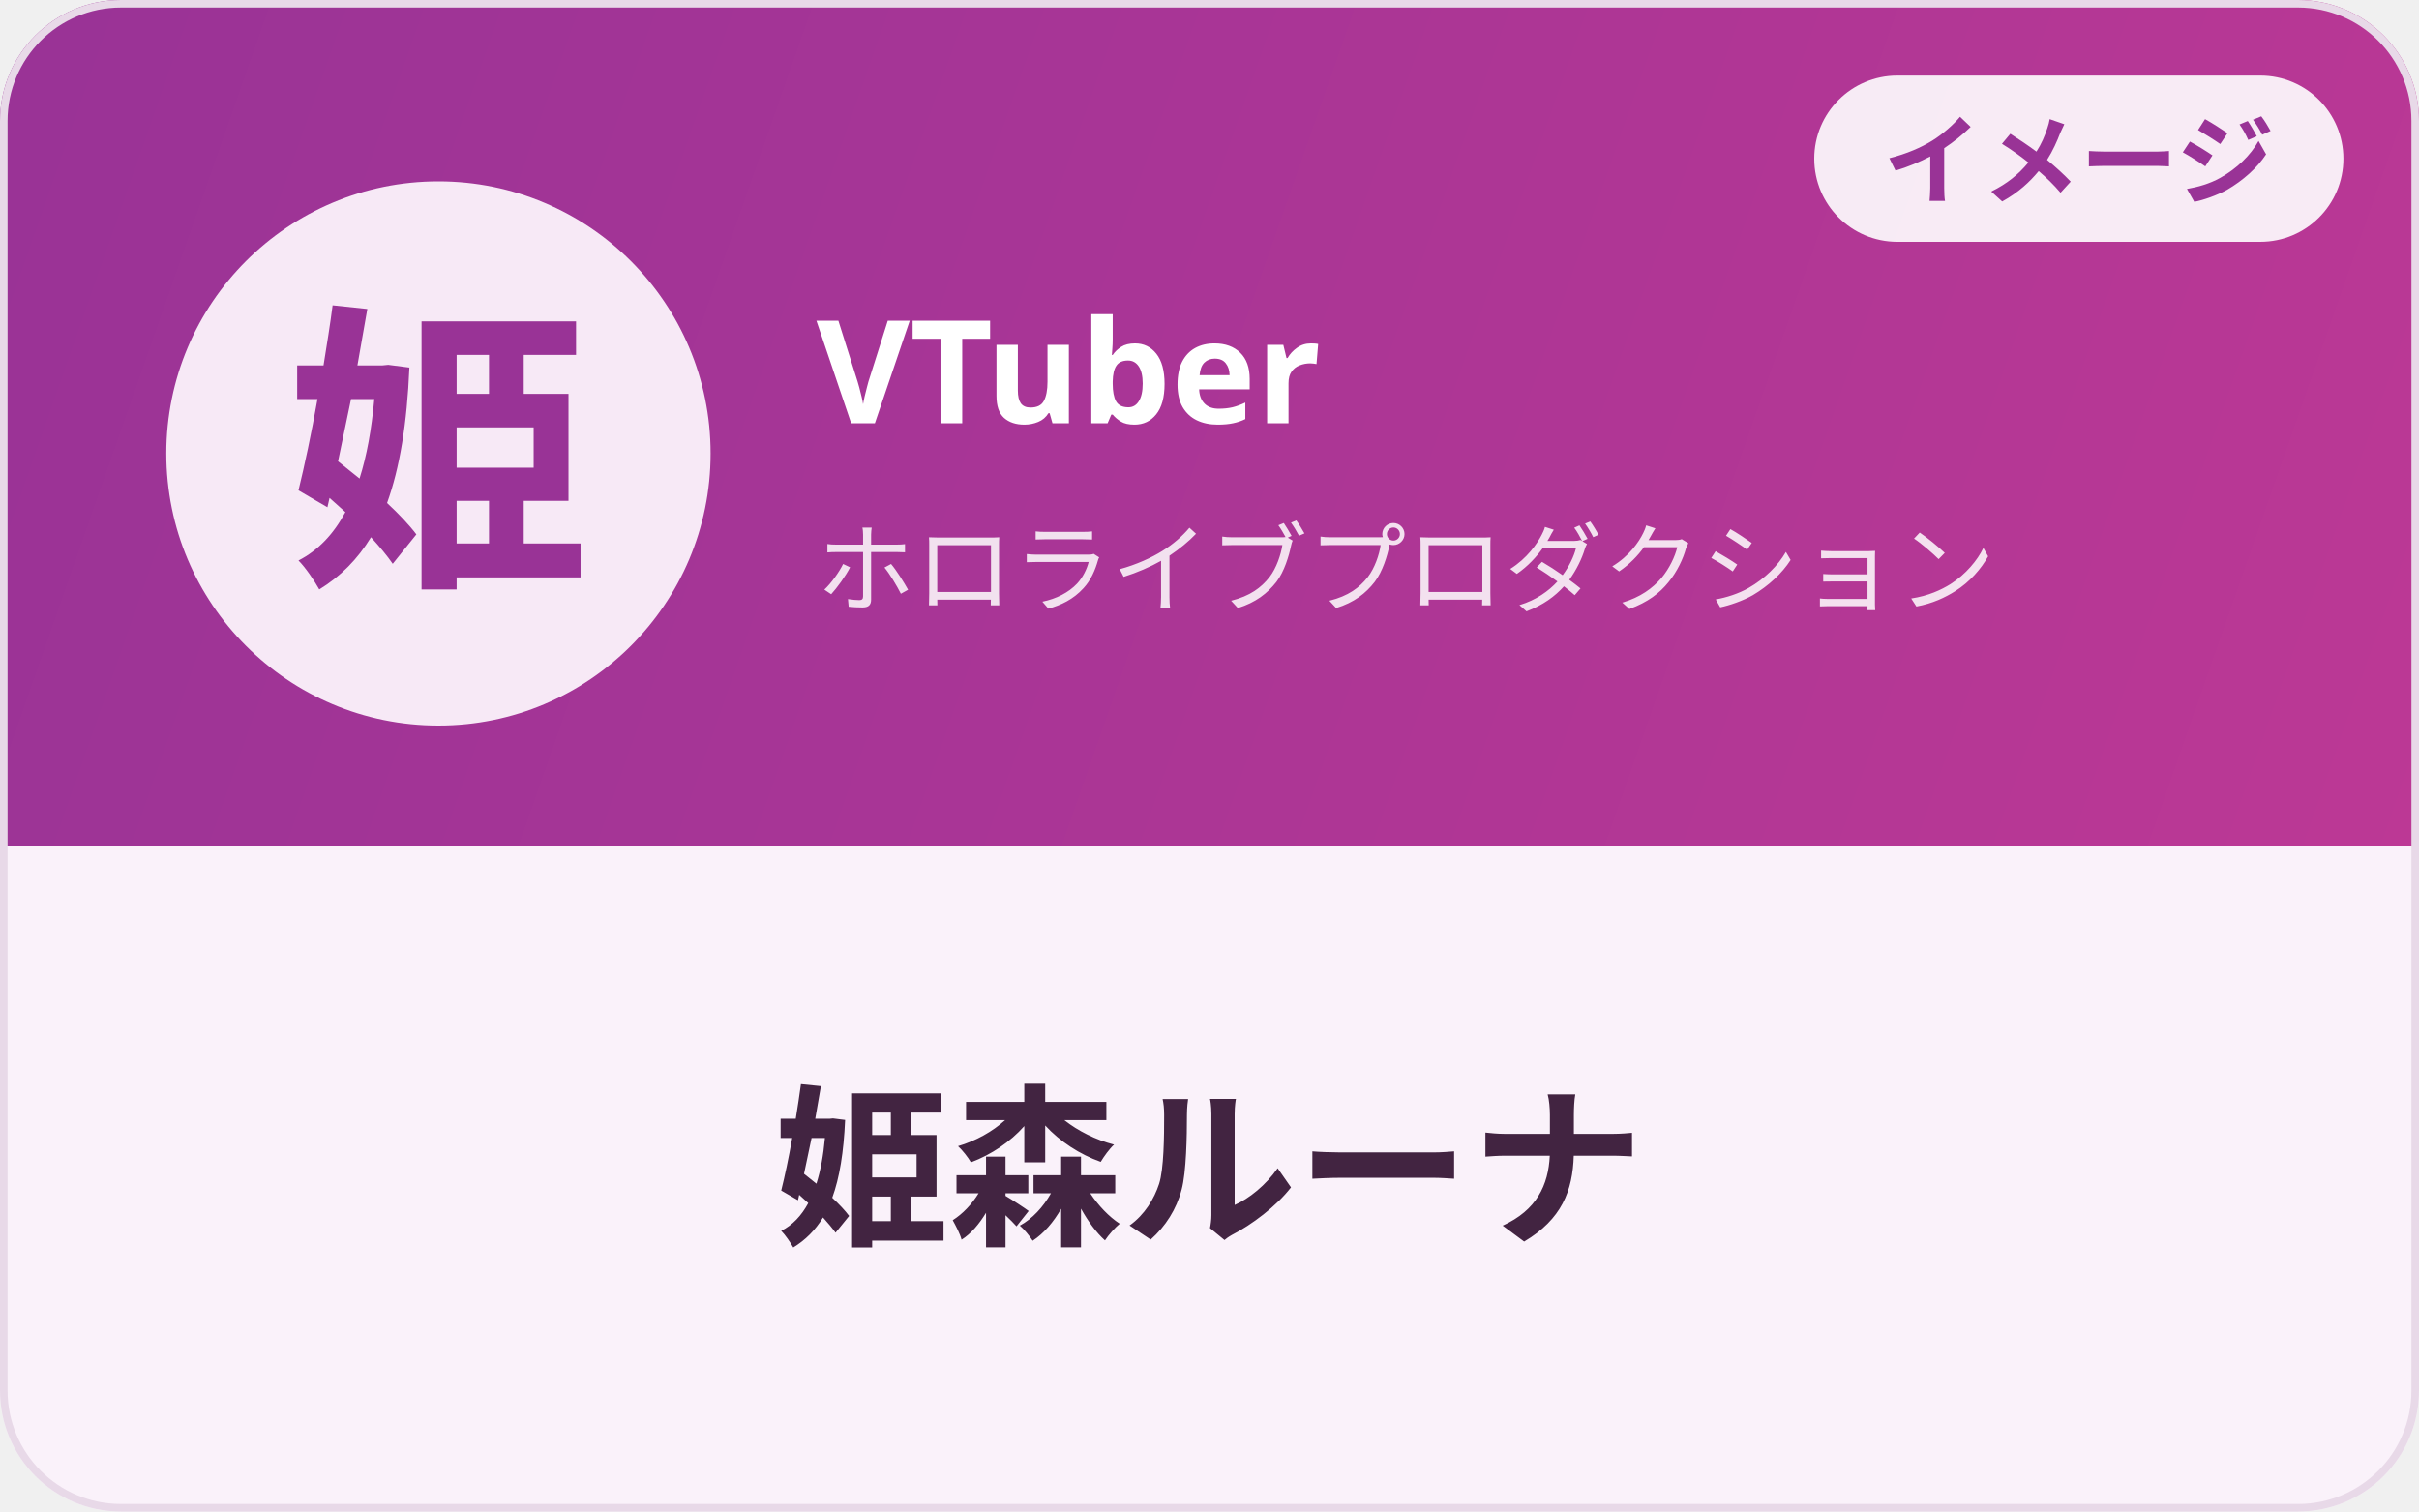
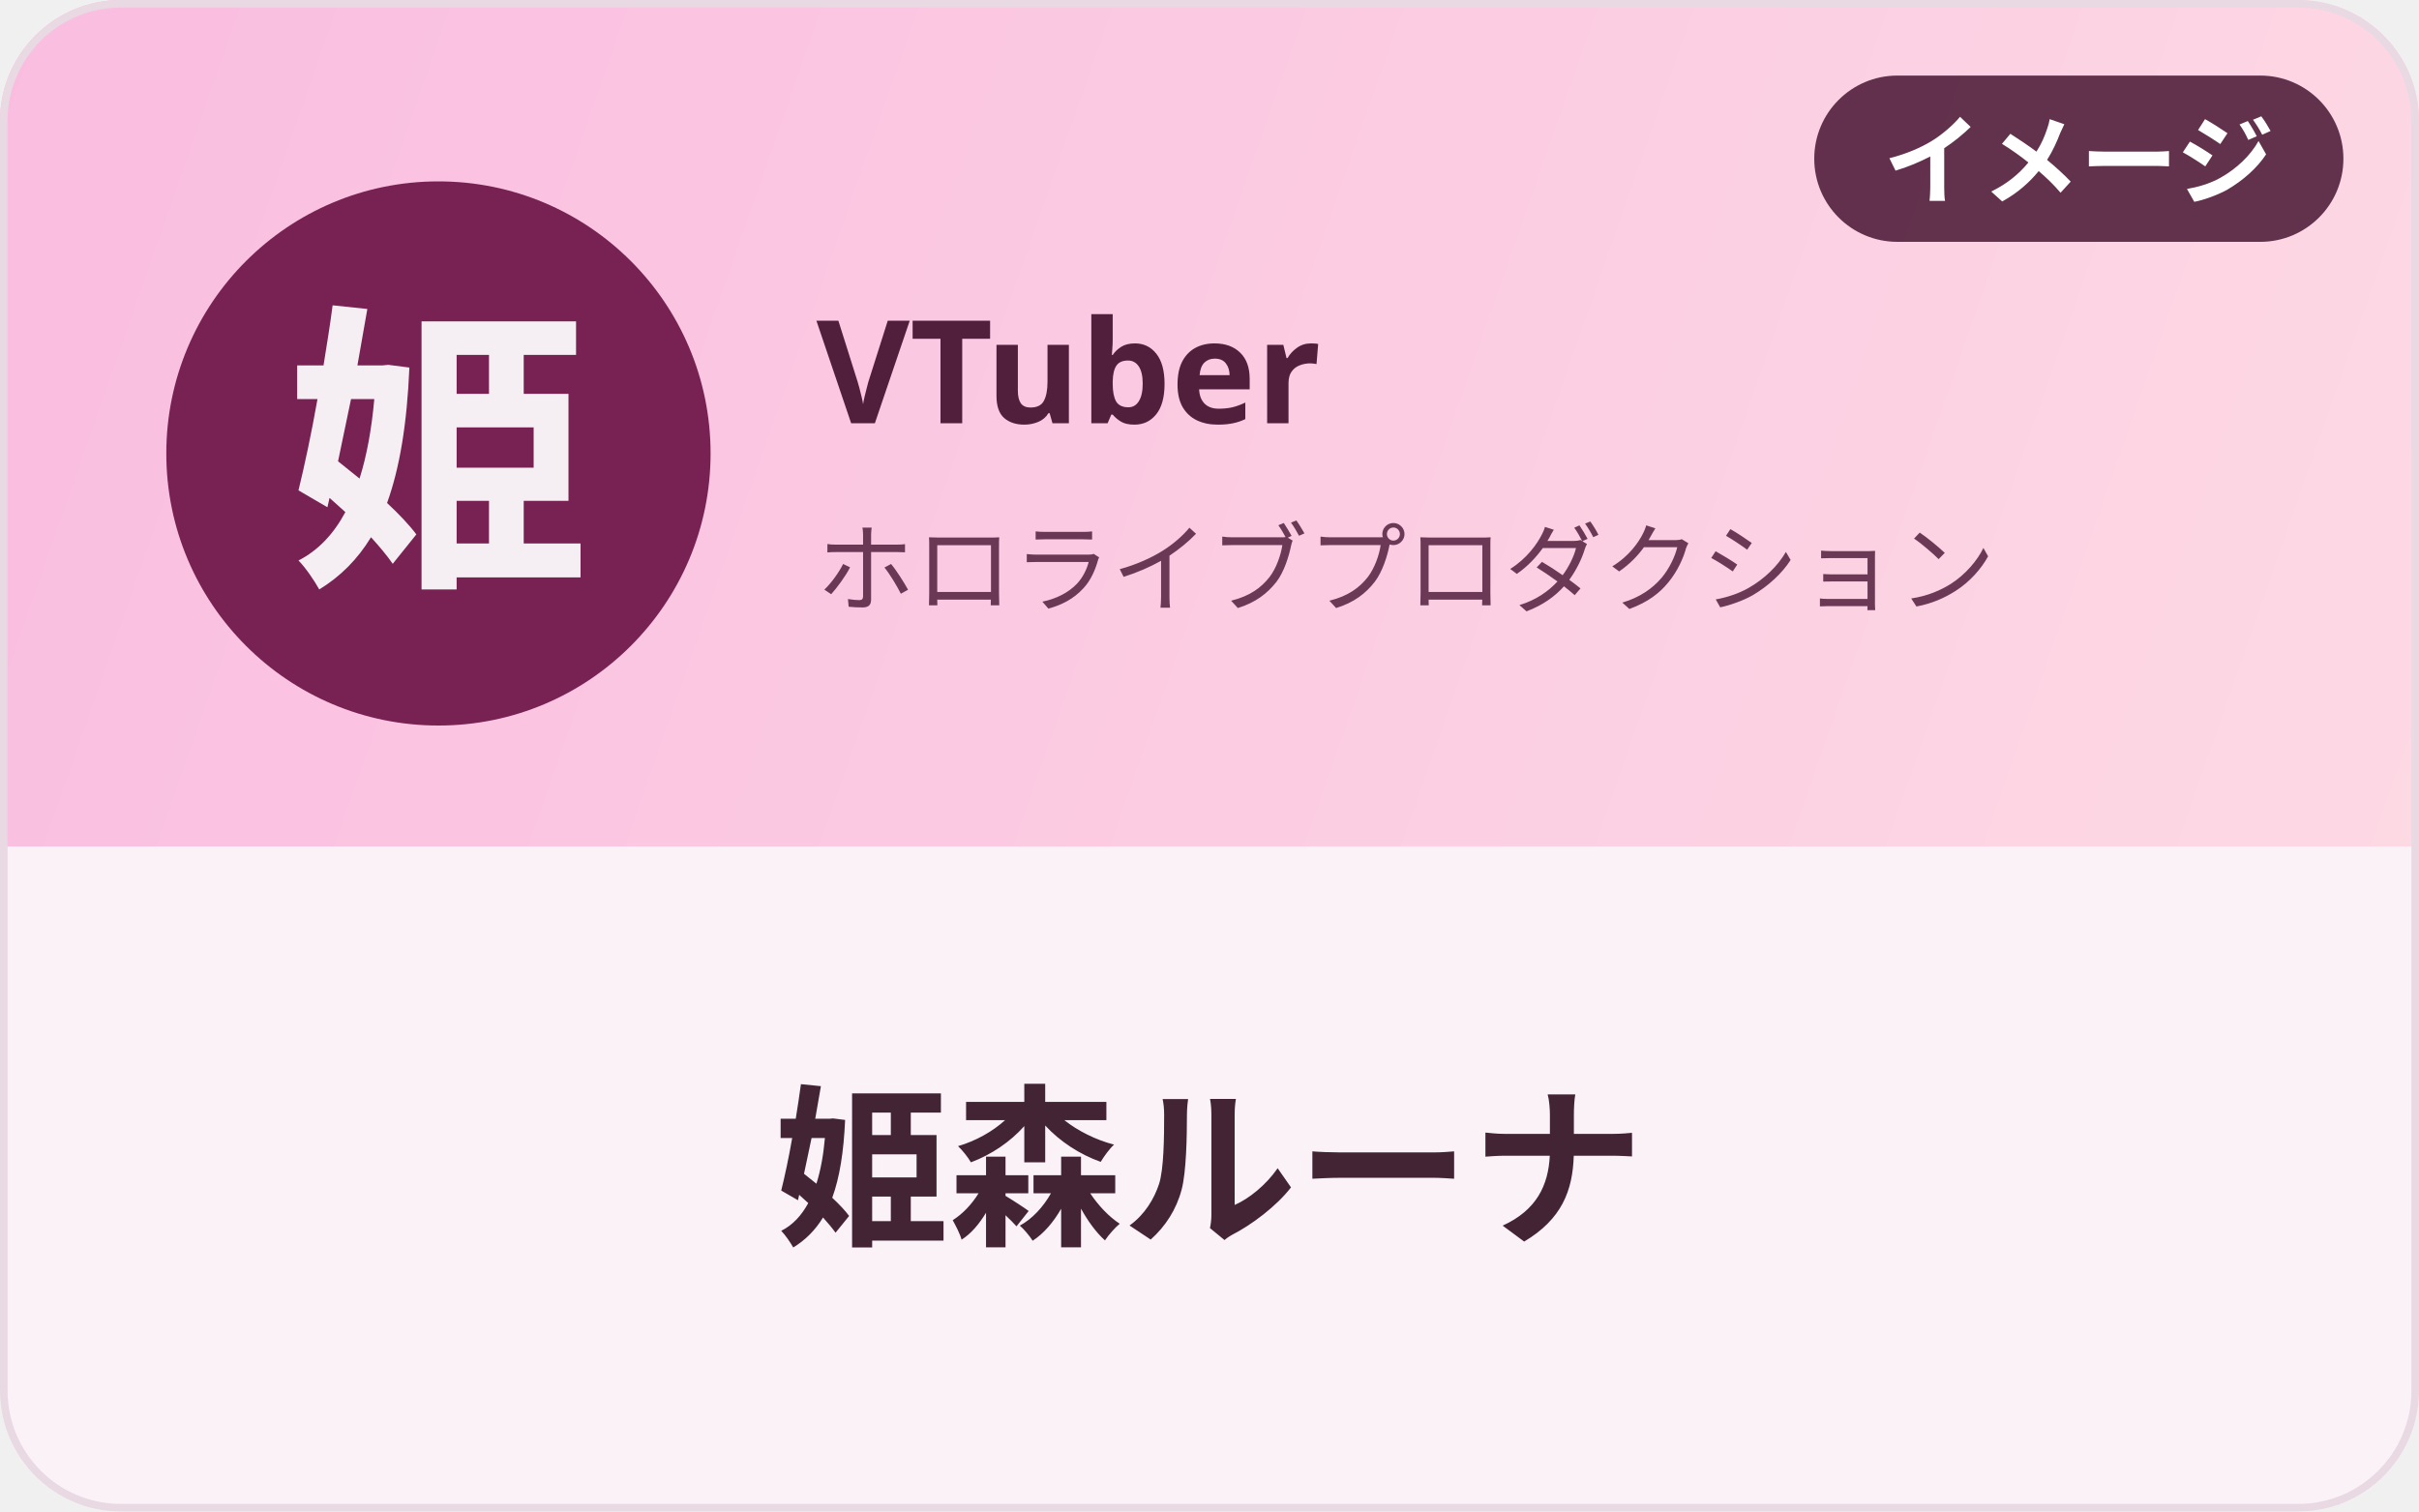
<svg xmlns="http://www.w3.org/2000/svg" viewBox="0 0 320 200" width="320" height="200" role="img" aria-label="姫森ルーナのイメージ画像">
  <defs>
    <linearGradient id="g0060e57ddf" gradientUnits="userSpaceOnUse" x1="0" y1="0" x2="320" y2="112">
-       <stop offset="0" stop-color="#993396" />
-       <stop offset="1" stop-color="#bc3895" />
+       <stop offset="0" stop-color="#fabde0" />
+       <stop offset="1" stop-color="#fdd9e4" />
    </linearGradient>
    <clipPath id="c0060e57ddf">
      <rect x="0" y="0" width="320" height="200" rx="16" />
    </clipPath>
  </defs>
  <g clip-path="url(#c0060e57ddf)" font-family="'Hiragino Sans','Noto Sans JP','Yu Gothic',sans-serif">
-     <rect x="0" y="0" width="320" height="200" fill="#faf2fa" />
+     <rect x="0" y="0" width="320" height="200" fill="#faf2f7" />
    <rect x="0" y="0" width="320" height="112" fill="url(#g0060e57ddf)" />
-     <circle cx="58" cy="60" r="36" fill="#f7e9f6" />
-     <text x="58" y="74.4" text-anchor="middle" font-size="40" font-weight="700" fill="#993396">姫</text>
-     <text x="108" y="56" font-size="19" font-weight="700" fill="#ffffff">VTuber</text>
-     <text x="108" y="80" font-size="13" fill="#ffffff" fill-opacity="0.85">ホロライブプロダクション</text>
-     <rect x="240" y="10" width="70" height="22" rx="11" fill="#ffffff" fill-opacity="0.9" />
-     <text x="275" y="26" text-anchor="middle" font-size="13" font-weight="600" fill="#993396">イメージ</text>
-     <text x="160" y="163.0" text-anchor="middle" font-size="23" font-weight="700" fill="#422441">姫森ルーナ</text>
+     <circle cx="58" cy="60" r="36" fill="#772253" />
+     <text x="58" y="74.4" text-anchor="middle" font-size="40" font-weight="700" fill="#f5eff3">姫</text>
+     <text x="108" y="56" font-size="19" font-weight="700" fill="#511f3c">VTuber</text>
+     <text x="108" y="80" font-size="13" fill="#511f3c" fill-opacity="0.85">ホロライブプロダクション</text>
+     <rect x="240" y="10" width="70" height="22" rx="11" fill="#511f3c" fill-opacity="0.9" />
+     <text x="275" y="26" text-anchor="middle" font-size="13" font-weight="600" fill="#ffffff">イメージ</text>
+     <text x="160" y="163.0" text-anchor="middle" font-size="23" font-weight="700" fill="#422435">姫森ルーナ</text>
  </g>
-   <rect x="0.5" y="0.5" width="319" height="199" rx="15.5" fill="none" stroke="#e8d9e8" />
+   <rect x="0.5" y="0.5" width="319" height="199" rx="15.5" fill="none" stroke="#e8d9e2" />
</svg>
